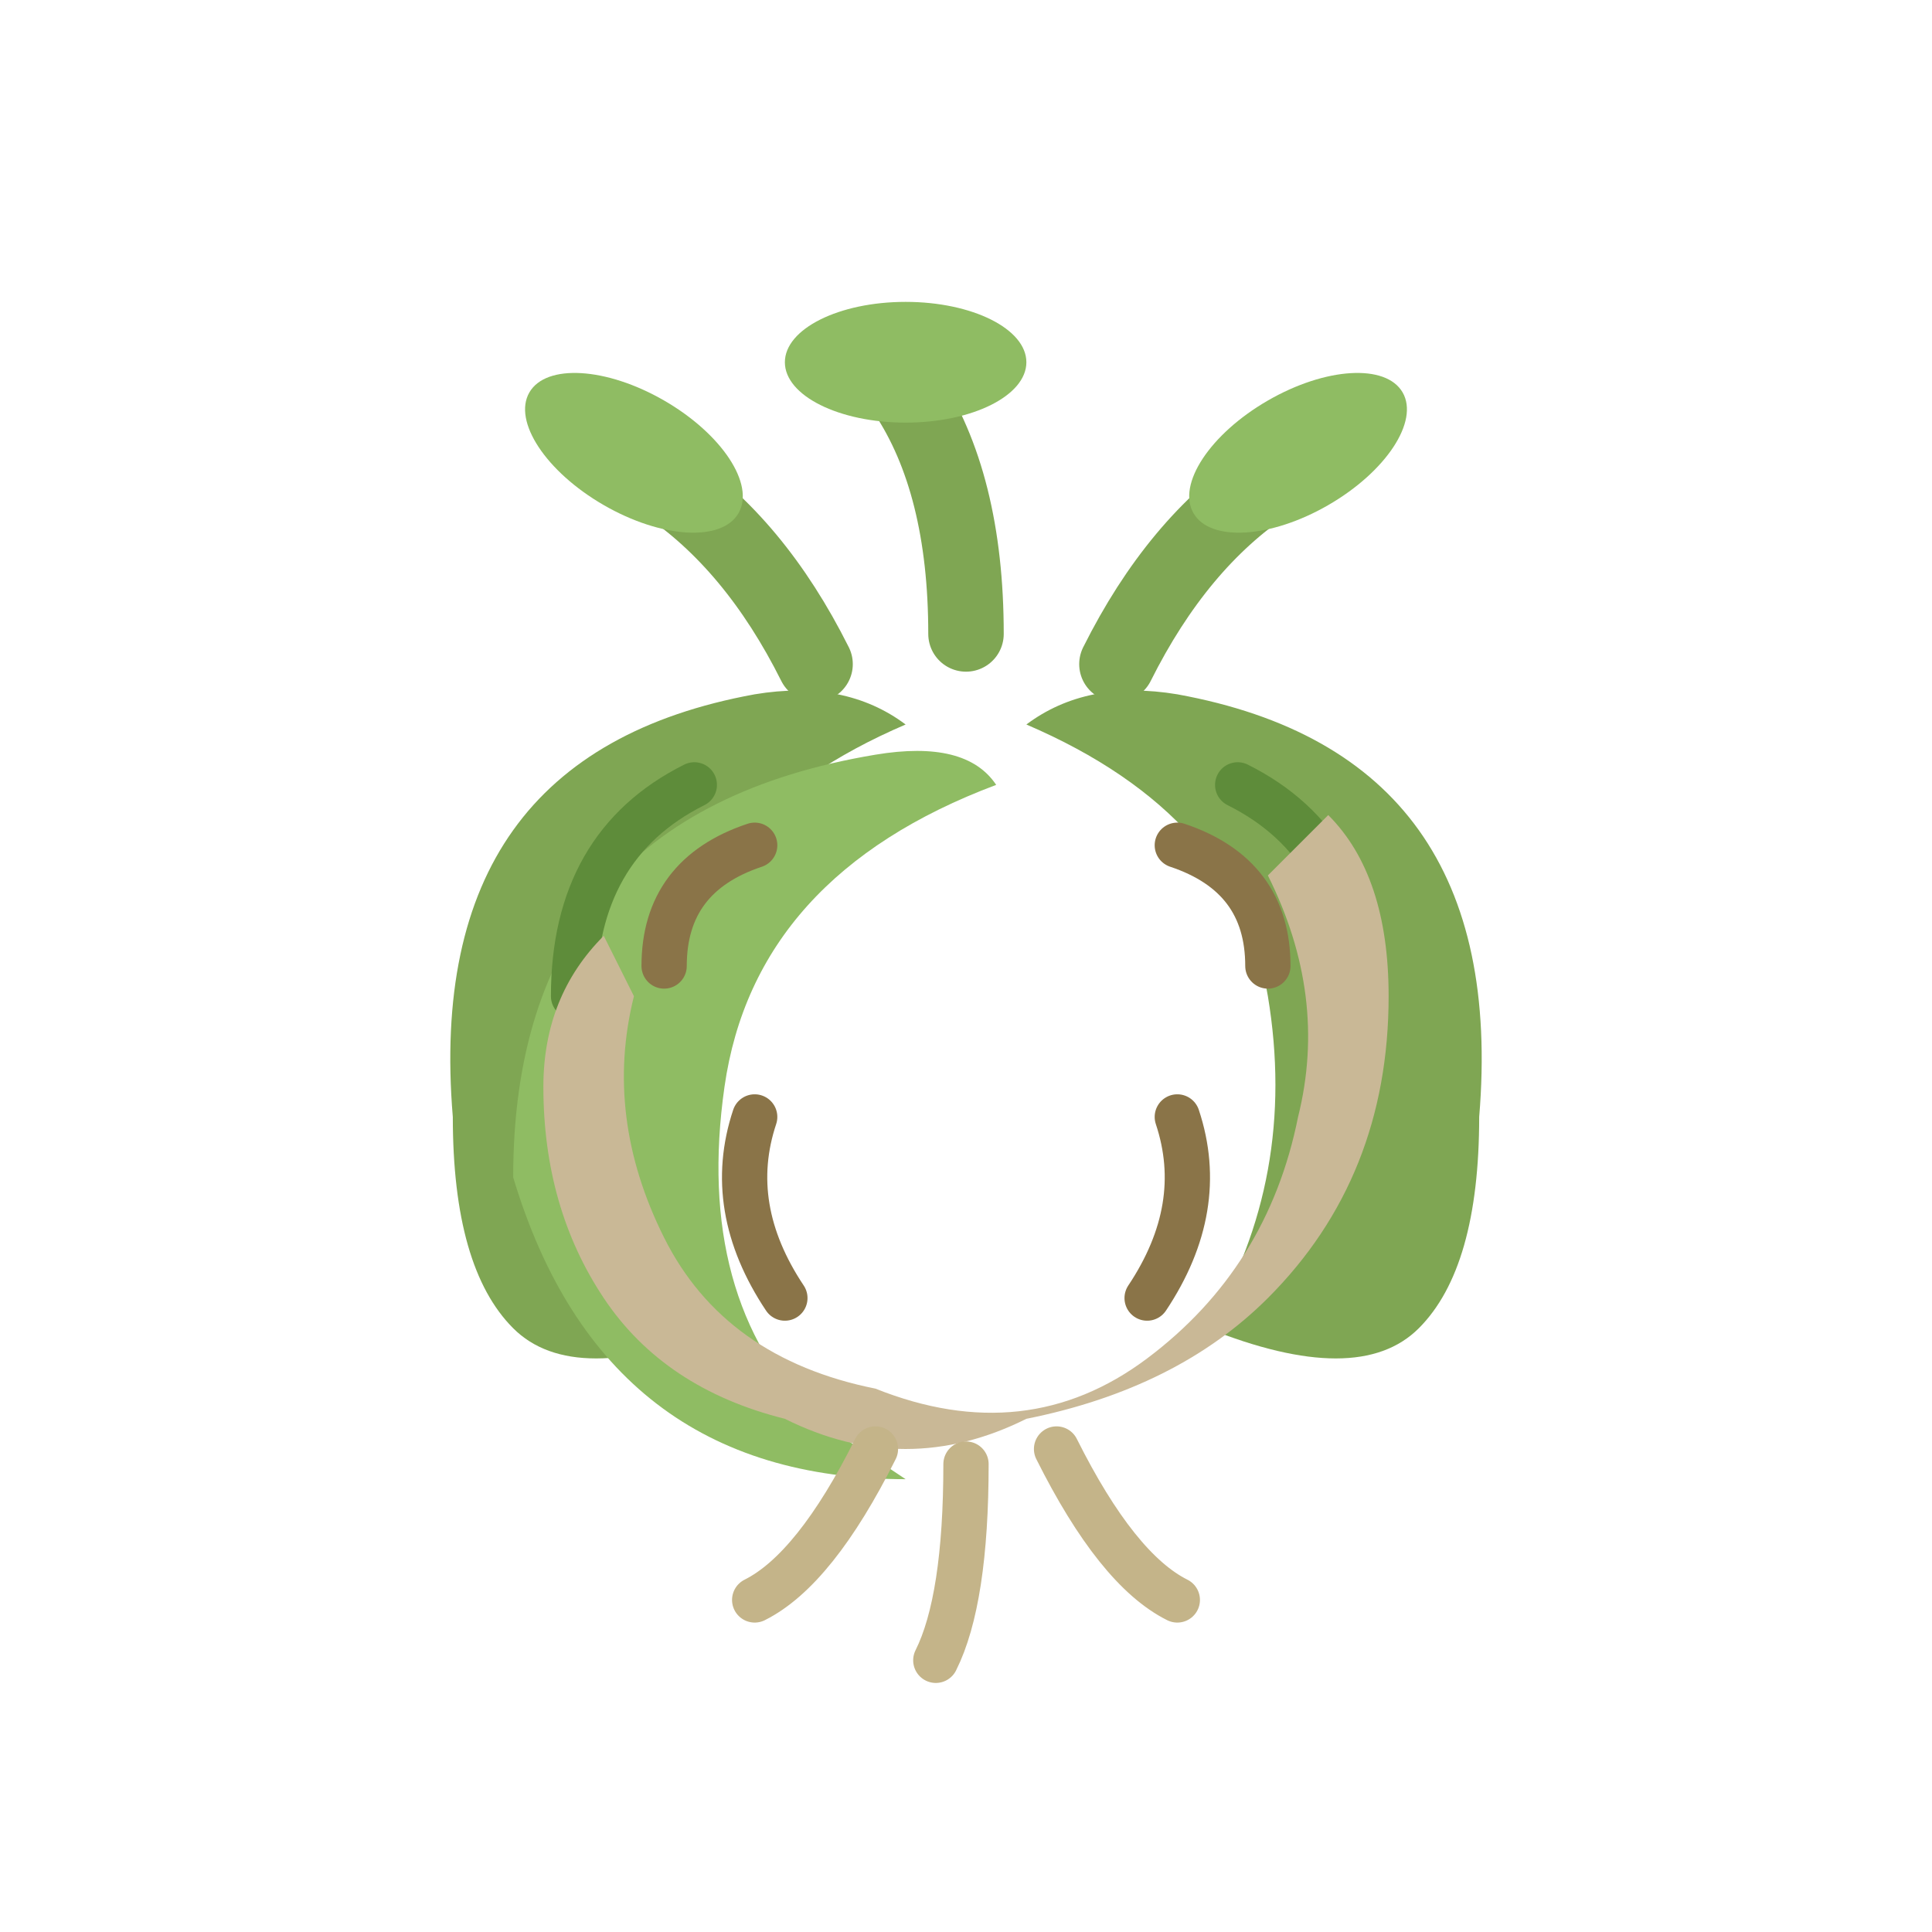
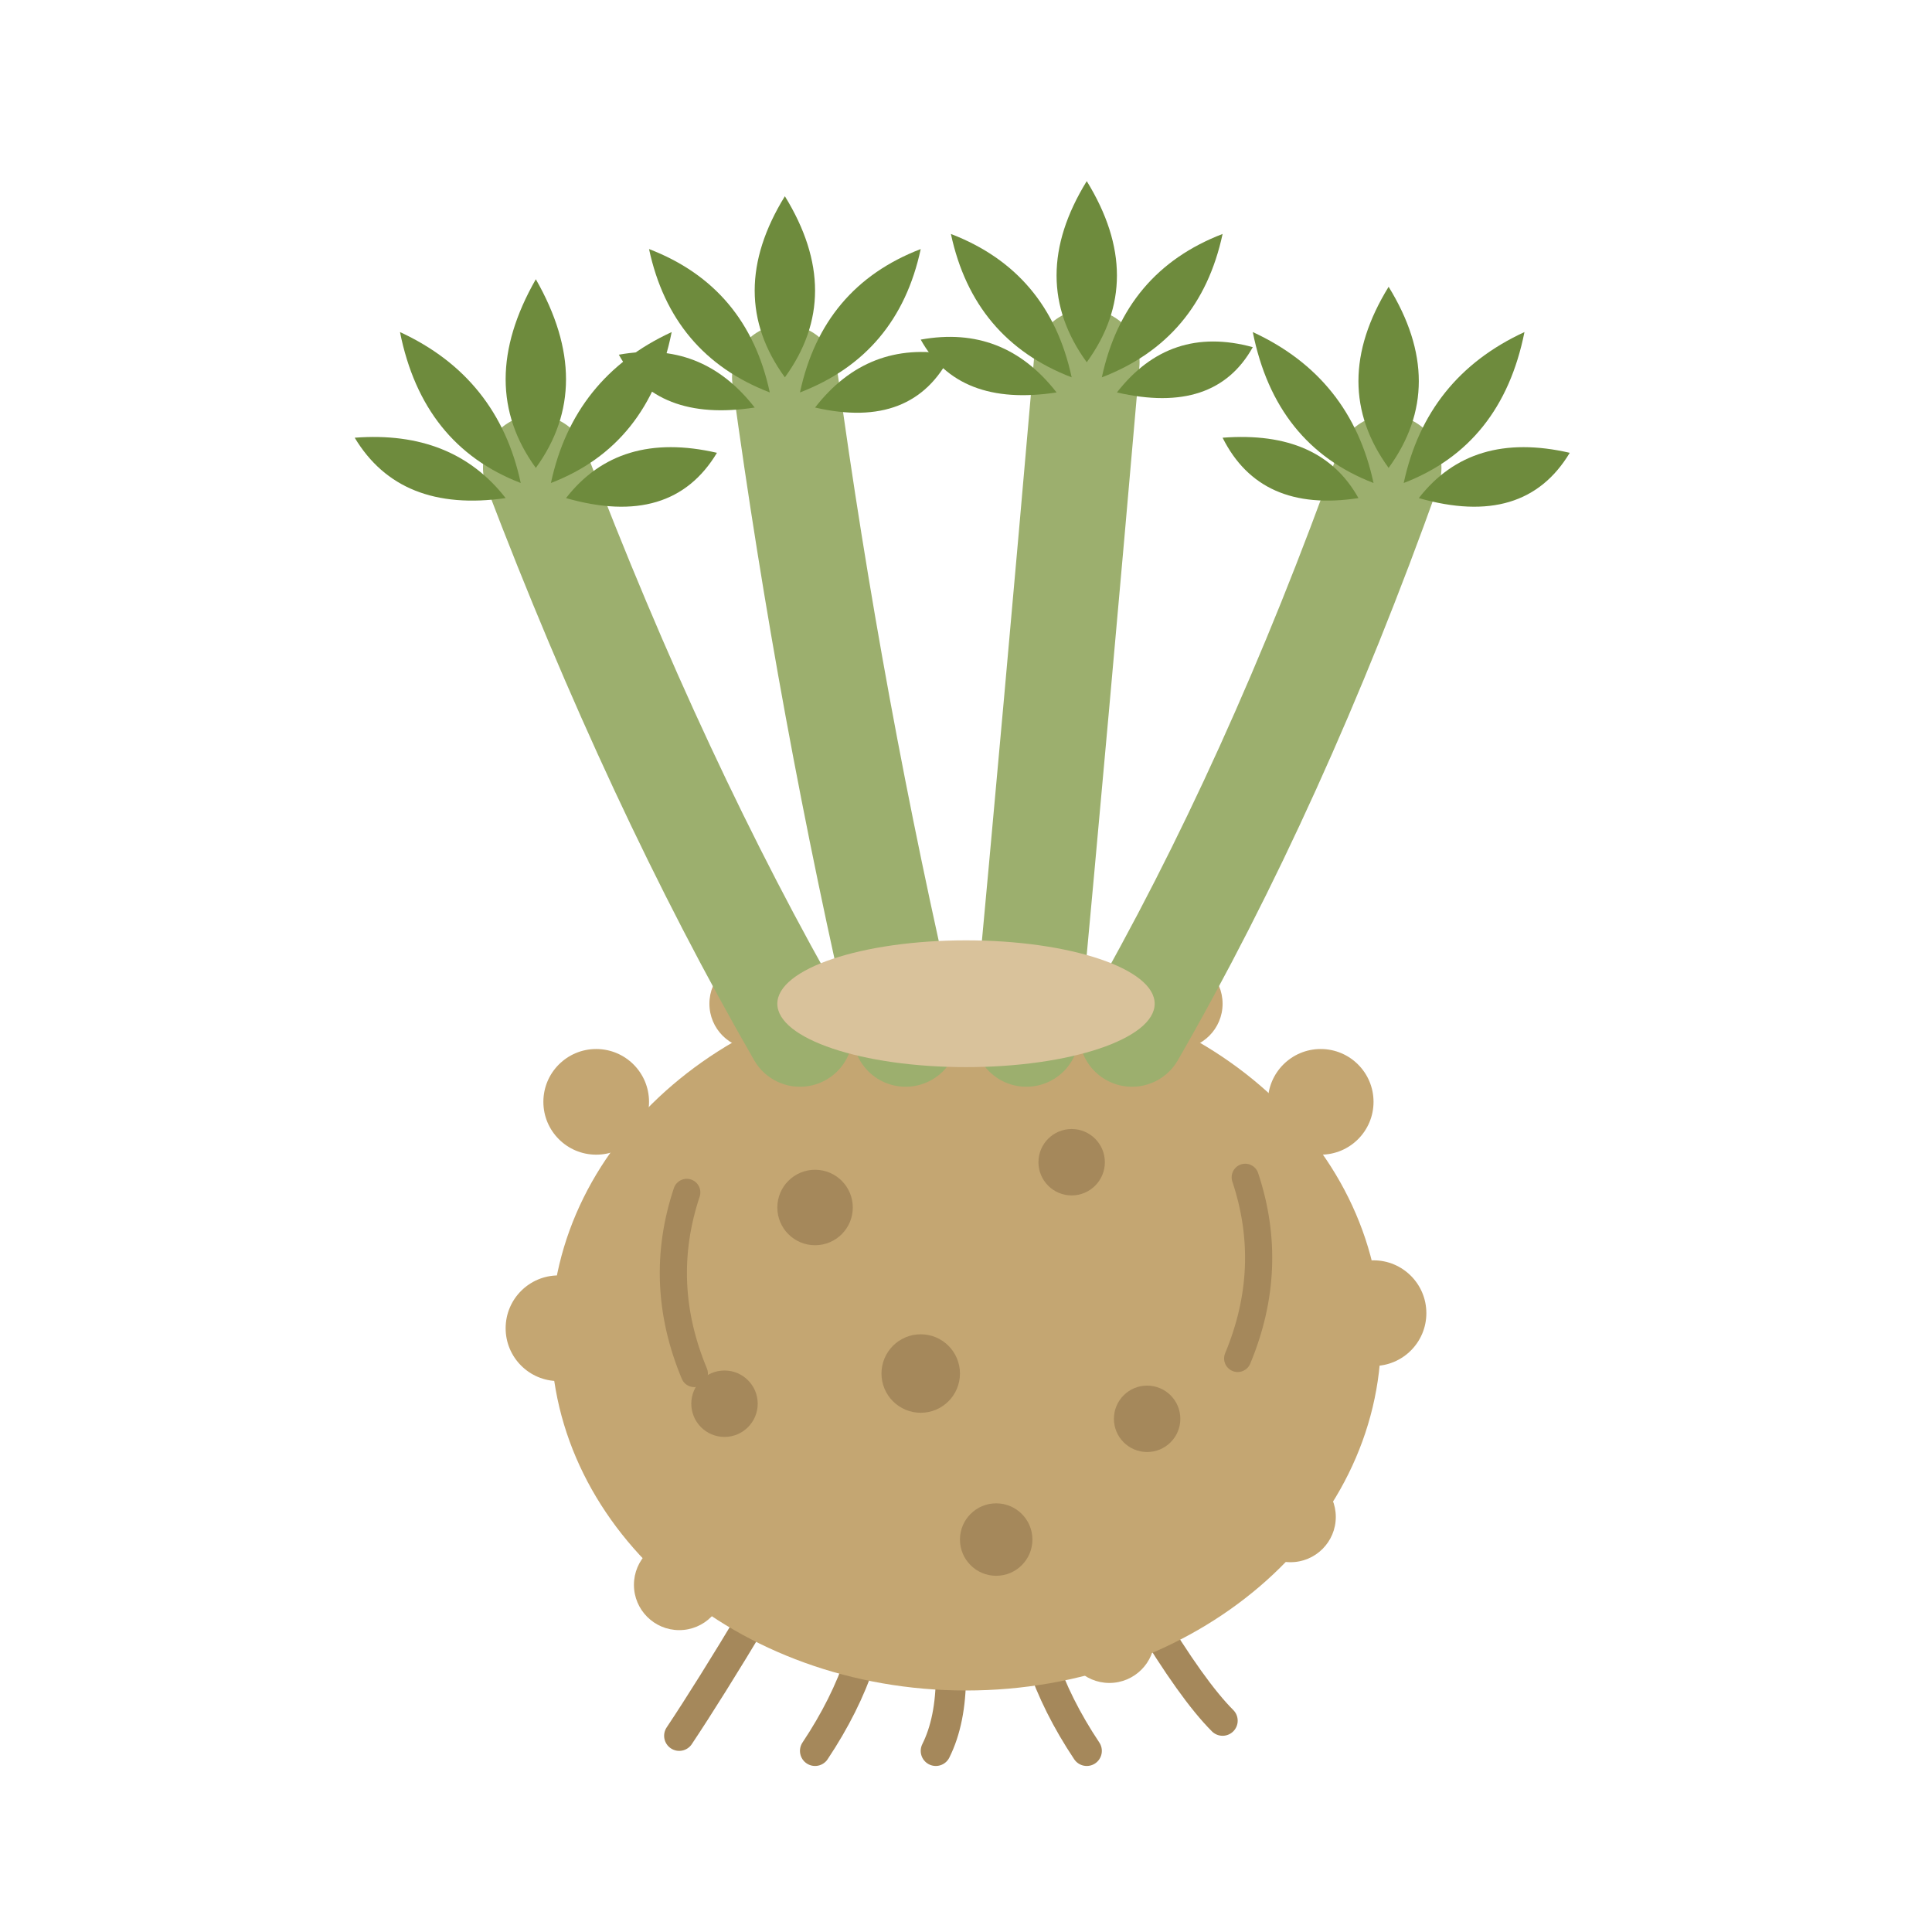
<svg xmlns="http://www.w3.org/2000/svg" viewBox="0 0 128 128">
-   <path d="M54 44 Q50 36 44 32 M64 42 Q64 32 60 26 M74 44 Q78 36 84 32" fill="none" stroke="#7FA653" stroke-width="5" stroke-linecap="round" />
-   <ellipse cx="42" cy="30" rx="8" ry="4" transform="rotate(30 42 30)" fill="#8FBC63" />
-   <ellipse cx="60" cy="24" rx="8" ry="4" fill="#8FBC63" />
-   <ellipse cx="86" cy="30" rx="8" ry="4" transform="rotate(-30 86 30)" fill="#8FBC63" />
-   <path d="M30 74 Q28 50 50 46 Q56 45 60 48 Q46 54 44 66 Q42 78 48 88 Q38 92 34 88 Q30 84 30 74 Z" fill="#7FA653" />
-   <path d="M98 74 Q100 50 78 46 Q72 45 68 48 Q82 54 84 66 Q86 78 80 88 Q90 92 94 88 Q98 84 98 74 Z" fill="#7FA653" />
-   <path d="M34 78 Q34 54 58 50 Q64 49 66 52 Q50 58 48 72 Q46 86 54 94 L60 98 Q40 98 34 78 Z" fill="#8FBC63" />
-   <path d="M38 66 Q38 56 46 52 M90 66 Q90 56 82 52" fill="none" stroke="#5E8C3A" stroke-width="3" stroke-linecap="round" />
-   <path d="M40 62 Q36 66 36 72 Q36 80 40 86 Q44 92 52 94 Q60 98 68 94 Q78 92 84 86 Q92 78 92 66 Q92 58 88 54 L84 58 Q88 66 86 74 Q84 84 76 90 Q68 96 58 92 Q48 90 44 82 Q40 74 42 66 Z" fill="#C9B896" />
-   <path d="M44 64 Q44 58 50 56 M84 64 Q84 58 78 56 M50 74 Q48 80 52 86 M78 74 Q80 80 76 86" fill="none" stroke="#8A7448" stroke-width="3" stroke-linecap="round" />
-   <path d="M58 96 Q54 104 50 106 M70 96 Q74 104 78 106 M64 97 Q64 106 62 110" fill="none" stroke="#C4B489" stroke-width="3" stroke-linecap="round" />
+   <g transform="translate(0 2)">
+     <g fill="none" stroke="#A5885B" stroke-width="2" stroke-linecap="round">
+       <path d="M50 105 Q47 110 45 113" />
+       <path d="M57 108 Q56 111 54 114" />
+       <path d="M63 109 Q63 112 62 114" />
+       <path d="M69 108 Q70 111 72 114" />
+       <path d="M76 105 Q79 110 81 112" />
+     </g>
+     <g fill="#C4A672">
+       <ellipse cx="64" cy="86.5" rx="27.5" ry="23.5" />
+       <circle cx="39.5" cy="71" r="3.5" />
+       <circle cx="50" cy="64.5" r="3" />
+       <circle cx="78" cy="64.5" r="3" />
+       <circle cx="87.5" cy="71" r="3.5" />
+       <circle cx="91" cy="85" r="3.5" />
+       <circle cx="85.5" cy="98.5" r="3" />
+       <circle cx="73.5" cy="106.5" r="3" />
+       <circle cx="45" cy="103" r="3" />
+       <circle cx="37" cy="86" r="3.5" />
+     </g>
+     <g fill="#A5885B">
+       <circle cx="54" cy="78" r="2.5" />
+       <circle cx="71" cy="75" r="2.2" />
+       <circle cx="61" cy="89" r="2.6" />
+       <circle cx="76" cy="92" r="2.2" />
+       <circle cx="48" cy="91" r="2.2" />
+       <circle cx="66" cy="100" r="2.4" />
+     </g>
+     <g fill="none" stroke="#A5885B" stroke-width="1.8" stroke-linecap="round">
+       <path d="M45.5 77 Q43.5 83 46 89" />
+       <path d="M82.5 76 Q84.5 82 82 88" />
+     </g>
+     <g fill="none" stroke="#9CAF6E" stroke-width="7" stroke-linecap="round">
+       <path d="M53 66.5 Q43.5 50 35.5 29" />
+       <path d="M60 66.5 Q55 45 52 23" />
+       <path d="M68 66.5 Q70 45 72 22" />
+       <path d="M75 66.5 Q84.5 50 92 29" />
+     </g>
+     <ellipse cx="64" cy="64.5" rx="12.5" ry="4.2" fill="#D9C29B" />
+     <g fill="#6E8B3D">
+       <path d="M35.5 29 Q31.5 23.5 35.5 16.5 Q39.5 23.5 35.5 29 Z" />
+       <path d="M34.5 30 Q28 27.5 26.5 20 Q33 23 34.5 30 Z" />
+       <path d="M33.5 31 Q26.5 32 23.5 27 Q30 26.5 33.5 31 Z" />
+       <path d="M36.5 30 Q43 27.5 44.5 20 Q38 23 36.5 30 Z" />
+       <path d="M37.5 31 Q44.5 33 47.5 28 Q41 26.5 37.5 31 Z" />
+       <path d="M52 23 Q48 17.5 52 11 Q56 17.5 52 23 Z" />
+       <path d="M51 24 Q44.5 21.5 43 14.5 Q49.5 17 51 24 Z" />
+       <path d="M50 25 Q43.5 26 41 21.5 Q46.5 20.5 50 25 Z" />
+       <path d="M53 24 Q59.5 21.5 61 14.5 Q54.5 17 53 24 Z" />
+       <path d="M54 25 Q60.5 26.5 63 21.5 Q57.5 20.5 54 25 Z" />
+       <path d="M72 22 Q68 16.5 72 10 Q76 16.5 72 22 Z" />
+       <path d="M71 23 Q64.5 20.5 63 13.5 Q69.5 16 71 23 Z" />
+       <path d="M70 24 Q63.5 25 61 20.5 Q66.5 19.5 70 24 Z" />
+       <path d="M73 23 Q79.5 20.5 81 13.5 Q74.5 16 73 23 Z" />
+       <path d="M74 24 Q80.5 25.5 83 21 Q77.5 19.5 74 24 Z" />
+       <path d="M92 29 Q88 23.5 92 17 Q96 23.5 92 29 Z" />
+       <path d="M91 30 Q84.5 27.5 83 20 Q89.5 23 91 30 Z" />
+       <path d="M90 31 Q83.5 32 81 27 Q87.5 26.5 90 31 Z" />
+       <path d="M93 30 Q99.5 27.5 101 20 Q94.5 23 93 30 Z" />
+       <path d="M94 31 Q101 33 104 28 Q97.5 26.5 94 31 Z" />
+     </g>
+   </g>
</svg>
